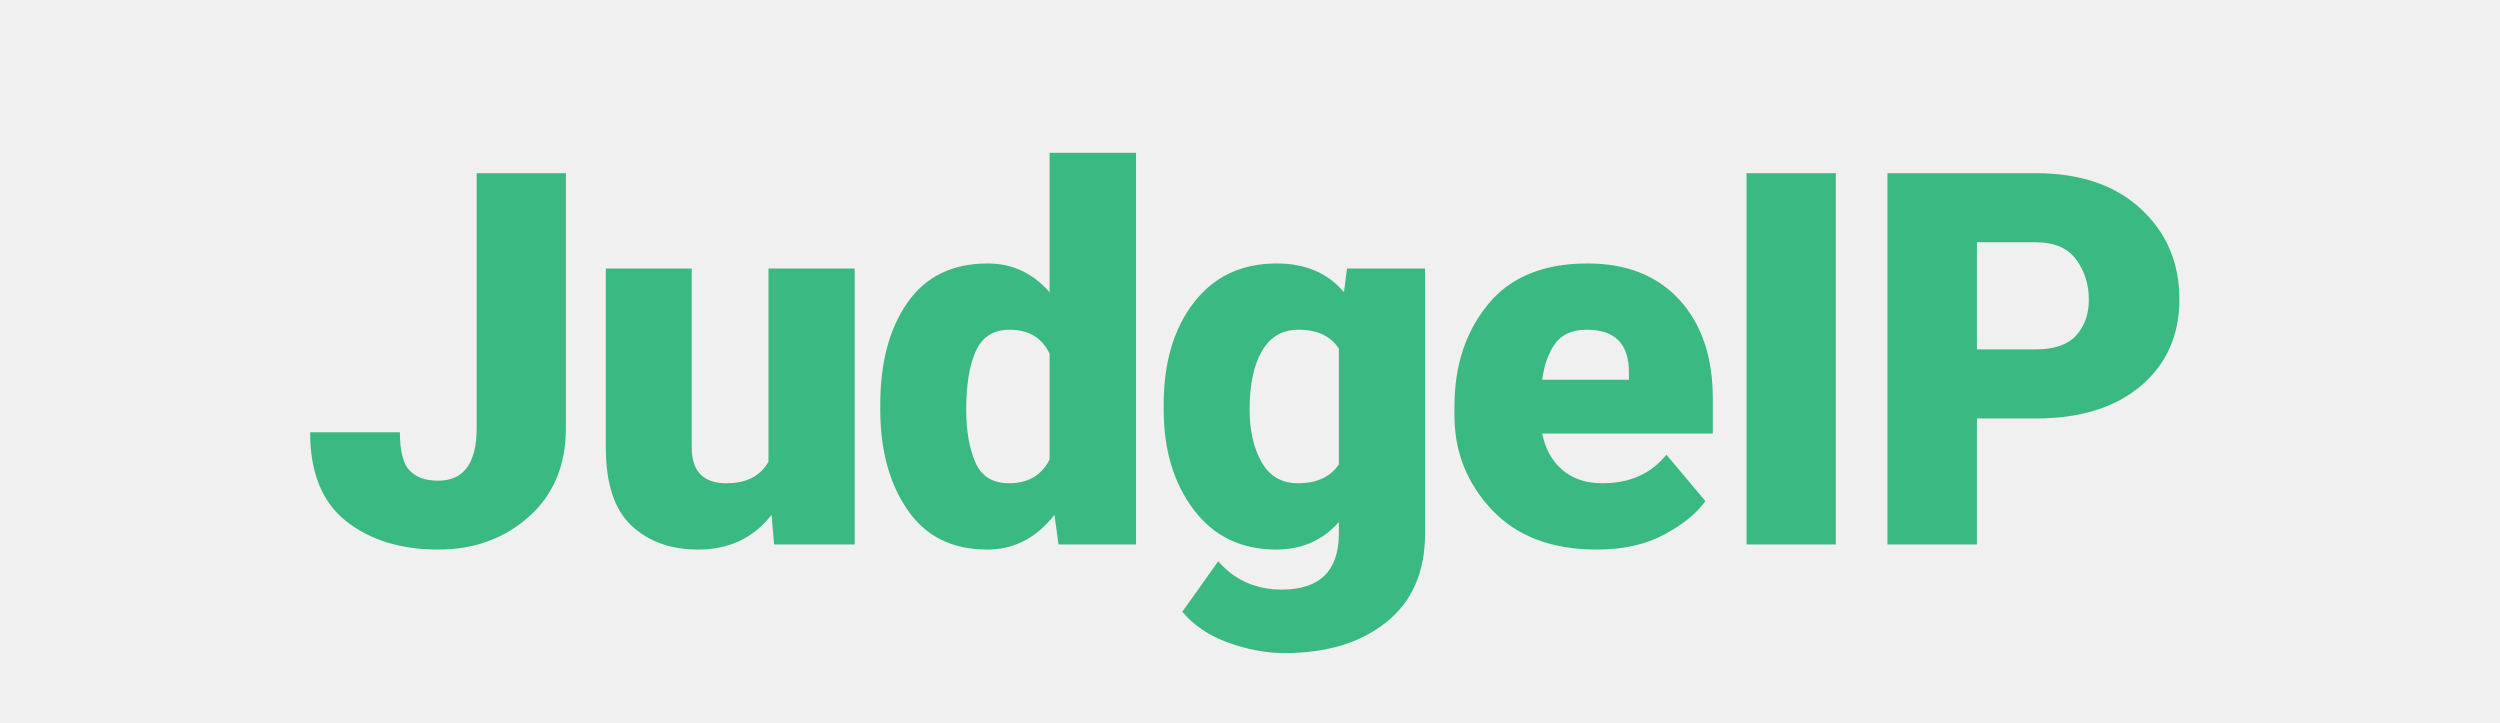
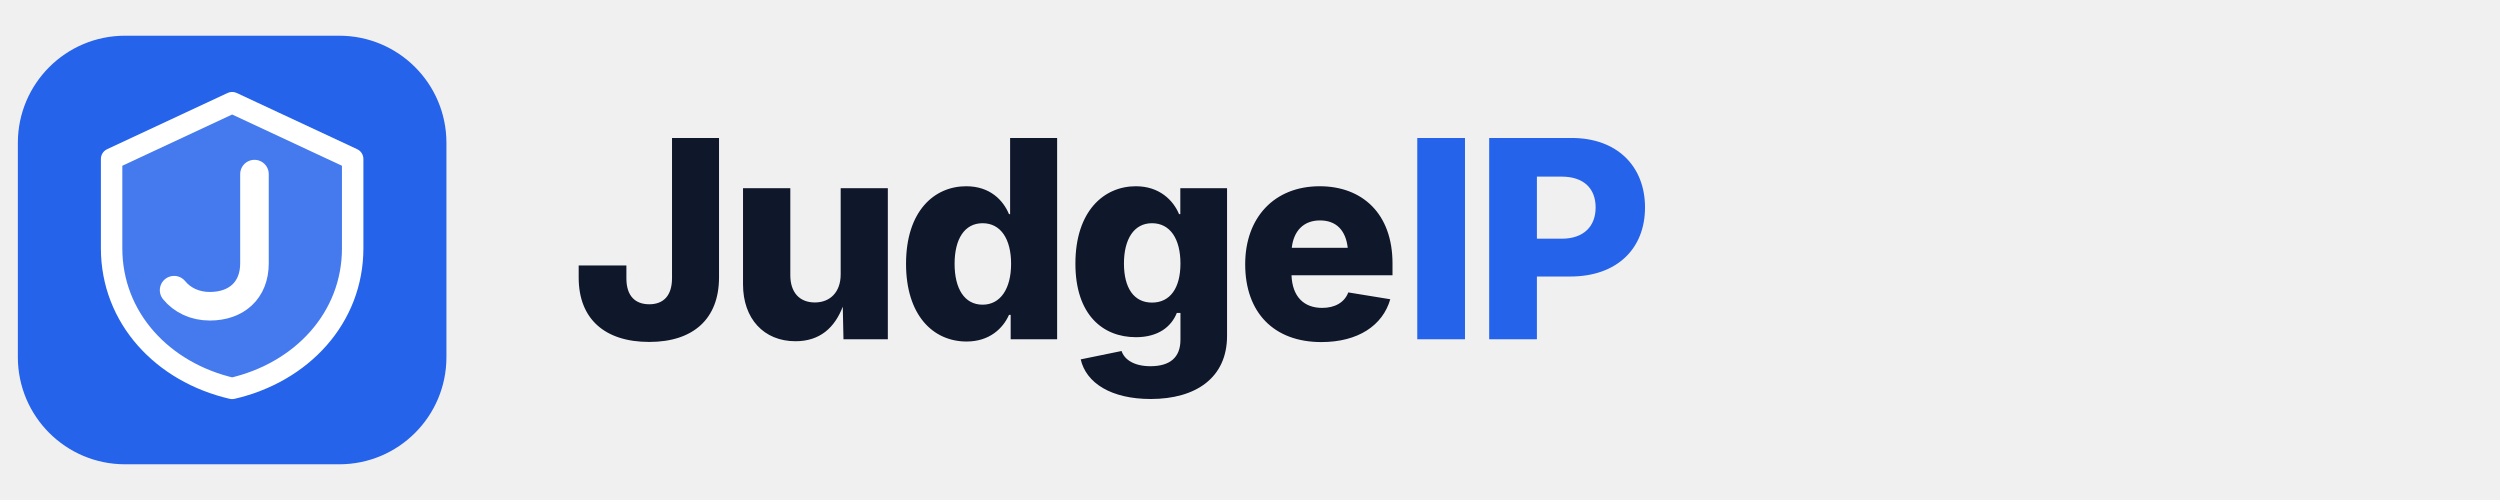
- <svg xmlns="http://www.w3.org/2000/svg" viewBox="0 0 900 260" fill="none">
-   <style>
-     .word {
-       font-family: ui-rounded, 'SF Pro Rounded', 'Nunito', 'Quicksand', system-ui, -apple-system, 'Segoe UI', Roboto, sans-serif;
-       font-weight: 900;
-       font-size: 188px;
-       letter-spacing: -4px;
-       fill: #3bb982;
-     }
-   </style>
-   <text x="450" y="196" text-anchor="middle" class="word">JudgeIP</text>
+ <svg xmlns="http://www.w3.org/2000/svg" viewBox="0 0 280 56" fill="none">
+   <rect x="2" y="4" width="48" height="48" rx="12" fill="#2563EB" />
+   <path d="M26 11.5L39.5 17.8V27.8C39.5 35.6 33.8 41.7 26 43.5C18.2 41.7 12.5 35.6 12.5 27.8V17.8L26 11.5Z" fill="#ffffff" fill-opacity="0.15" stroke="#ffffff" stroke-width="2.4" stroke-linejoin="round" />
+   <path d="M28.5 19.5V29.5C28.5 32.5 26.5 34.3 23.5 34.3C21.8 34.3 20.4 33.6 19.5 32.5" stroke="#ffffff" stroke-width="3.2" stroke-linecap="round" />
+   <text x="64" y="38" font-family="-apple-system, BlinkMacSystemFont, 'Inter', 'Segoe UI', system-ui, sans-serif" font-size="31" font-weight="800" letter-spacing="-0.8" fill="#0F172A">Judge<tspan fill="#2563EB">IP</tspan>
+   </text>
</svg>
